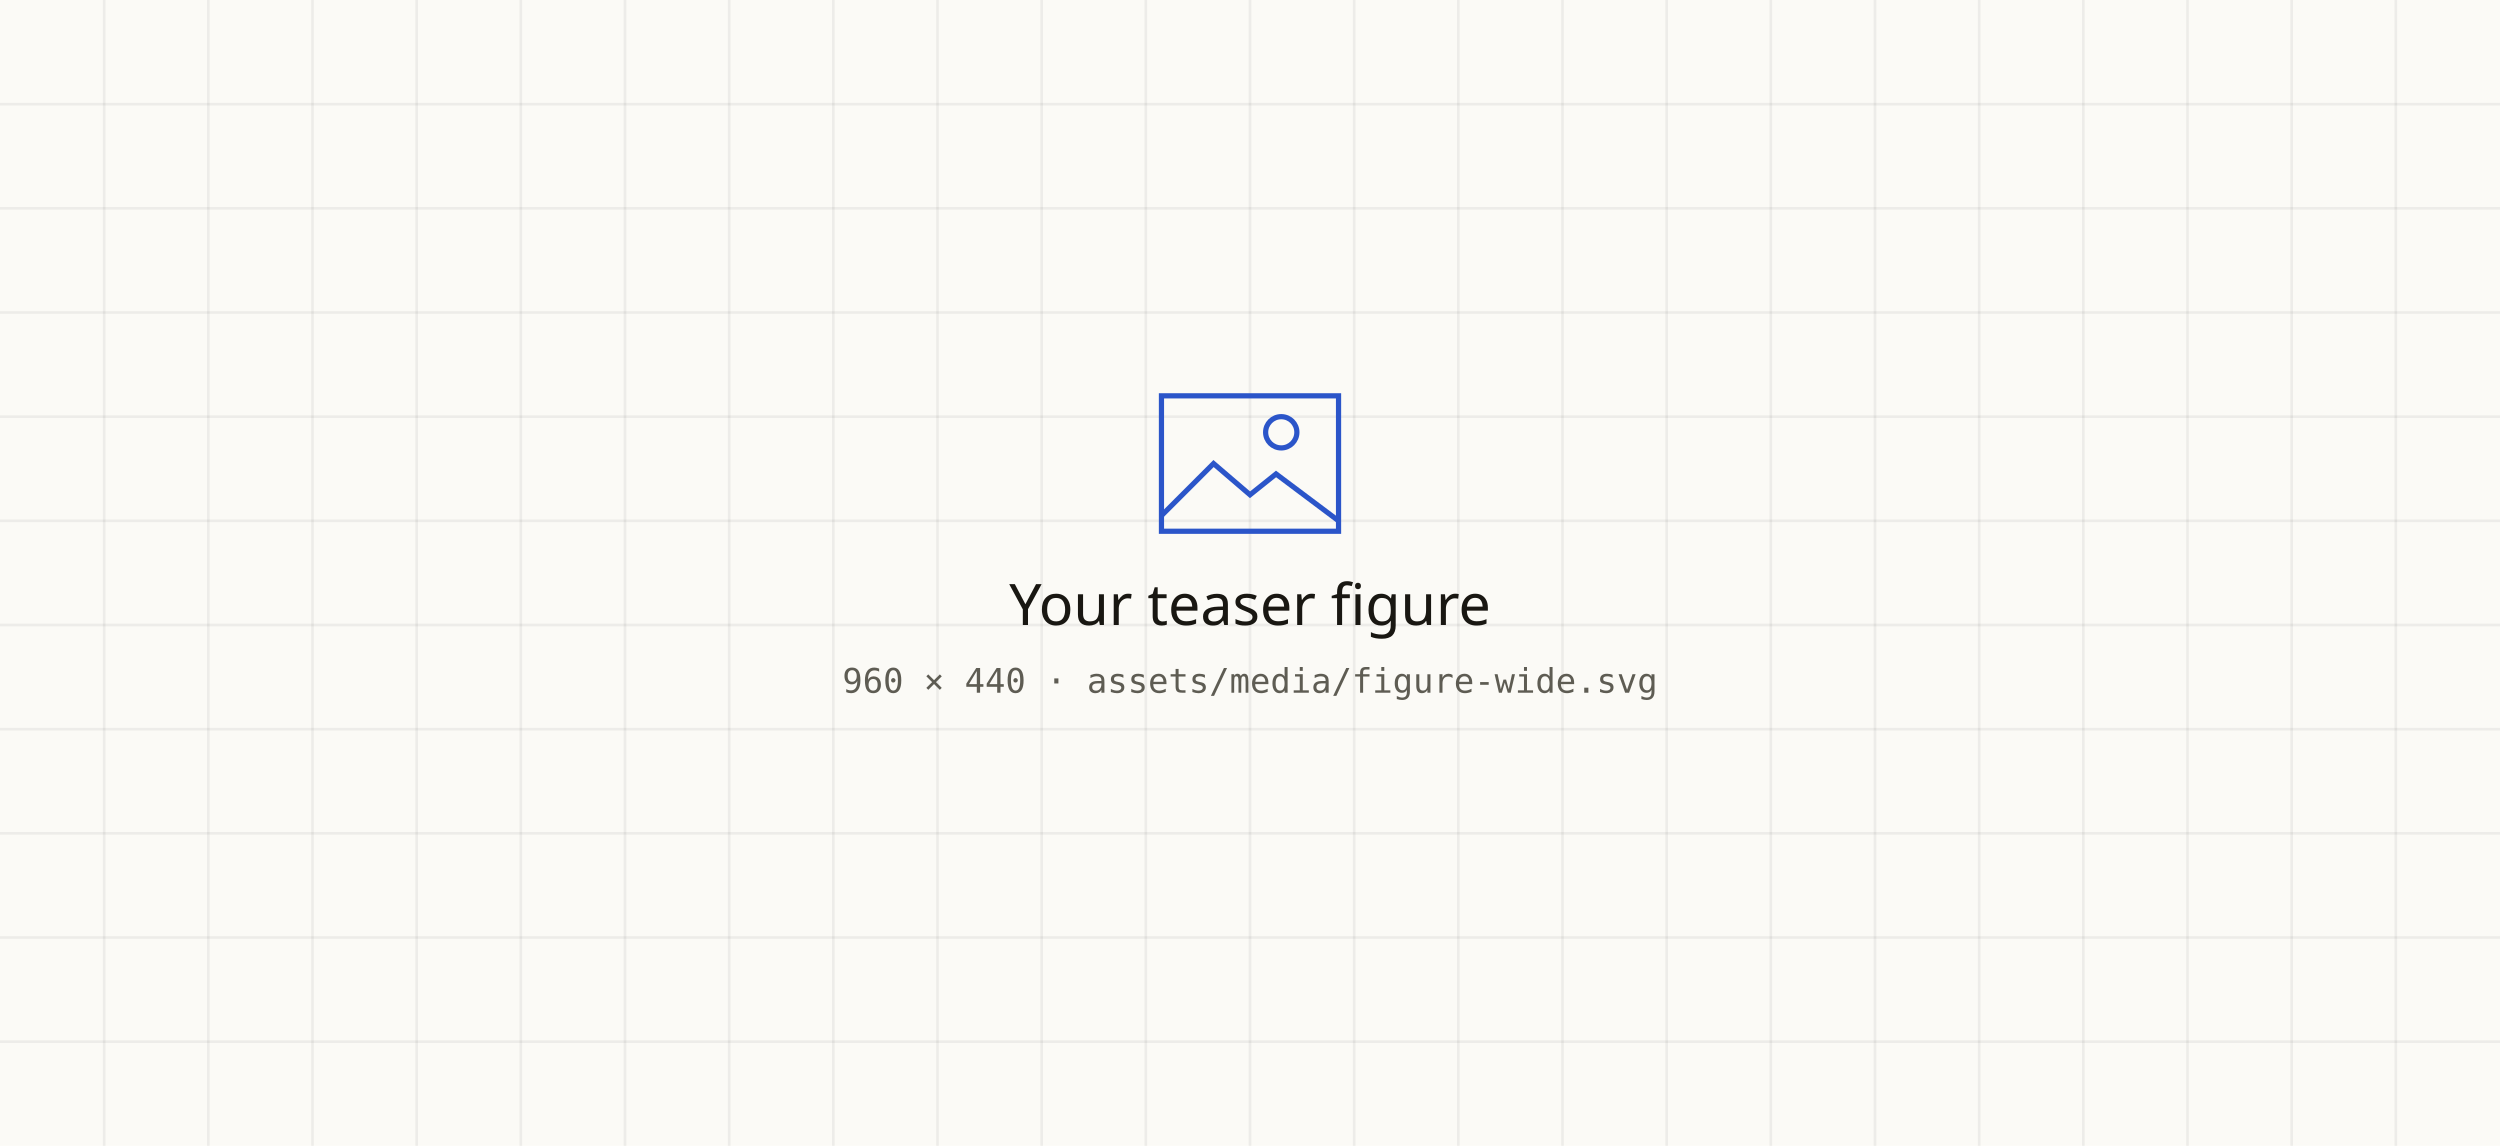
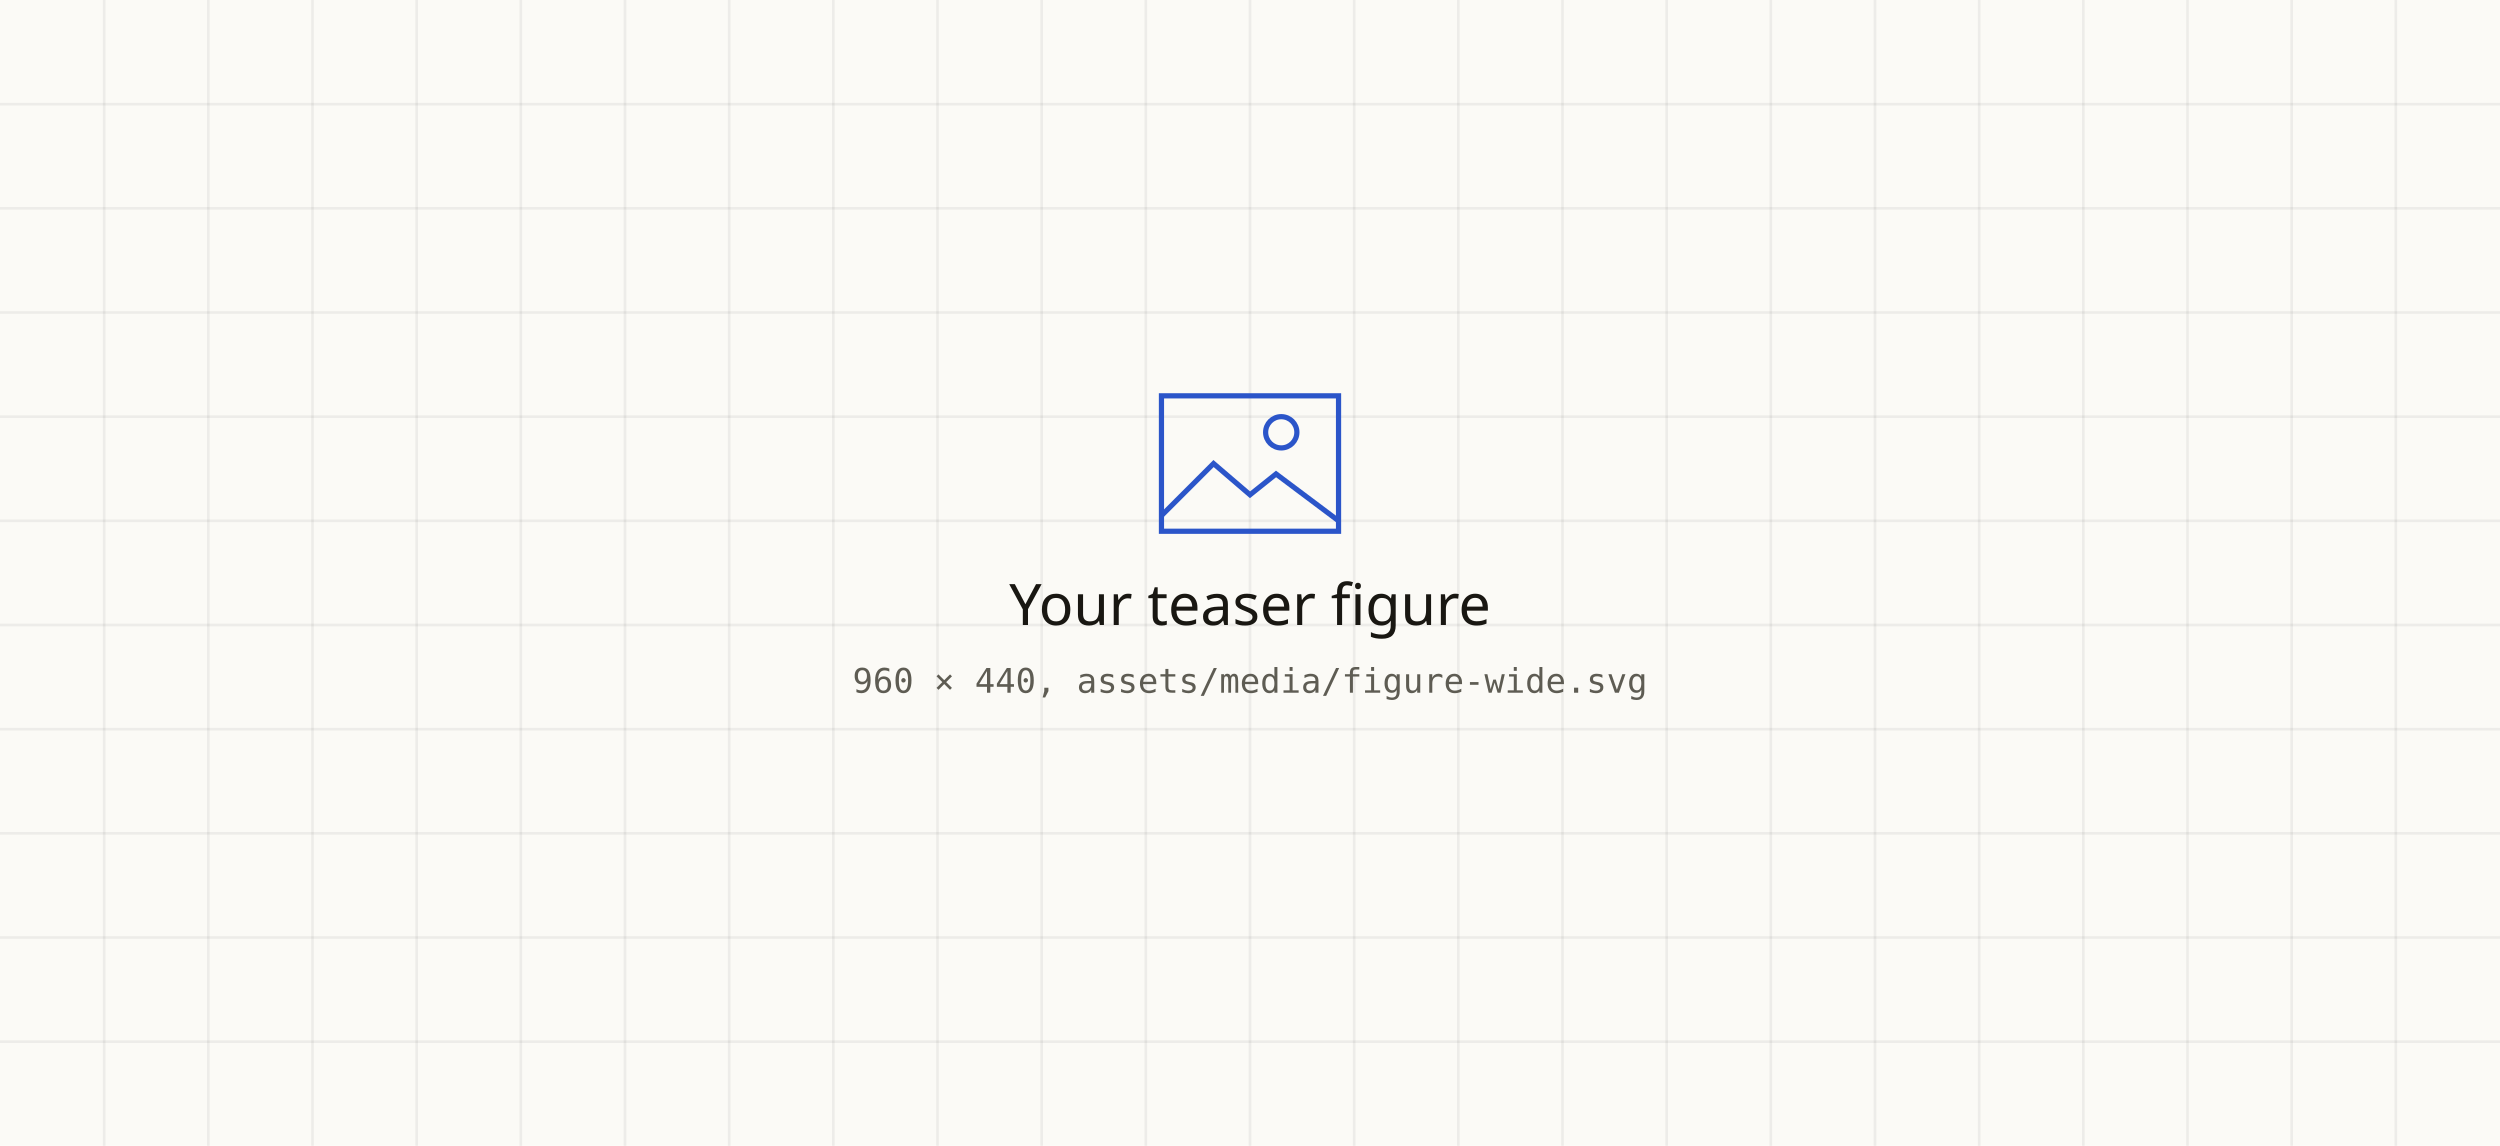
<svg xmlns="http://www.w3.org/2000/svg" viewBox="0 0 960 440" width="960" height="440">
  <rect width="960" height="440" fill="#fbfaf6" />
  <g stroke="#191712" stroke-opacity="0.06" stroke-width="1">
    <line x1="40" y1="0" x2="40" y2="440" />
    <line x1="80" y1="0" x2="80" y2="440" />
    <line x1="120" y1="0" x2="120" y2="440" />
    <line x1="160" y1="0" x2="160" y2="440" />
    <line x1="200" y1="0" x2="200" y2="440" />
    <line x1="240" y1="0" x2="240" y2="440" />
    <line x1="280" y1="0" x2="280" y2="440" />
    <line x1="320" y1="0" x2="320" y2="440" />
    <line x1="360" y1="0" x2="360" y2="440" />
    <line x1="400" y1="0" x2="400" y2="440" />
    <line x1="440" y1="0" x2="440" y2="440" />
    <line x1="480" y1="0" x2="480" y2="440" />
    <line x1="520" y1="0" x2="520" y2="440" />
    <line x1="560" y1="0" x2="560" y2="440" />
    <line x1="600" y1="0" x2="600" y2="440" />
    <line x1="640" y1="0" x2="640" y2="440" />
    <line x1="680" y1="0" x2="680" y2="440" />
    <line x1="720" y1="0" x2="720" y2="440" />
    <line x1="760" y1="0" x2="760" y2="440" />
    <line x1="800" y1="0" x2="800" y2="440" />
    <line x1="840" y1="0" x2="840" y2="440" />
    <line x1="880" y1="0" x2="880" y2="440" />
    <line x1="920" y1="0" x2="920" y2="440" />
    <line x1="0" y1="40" x2="960" y2="40" />
    <line x1="0" y1="80" x2="960" y2="80" />
    <line x1="0" y1="120" x2="960" y2="120" />
    <line x1="0" y1="160" x2="960" y2="160" />
    <line x1="0" y1="200" x2="960" y2="200" />
    <line x1="0" y1="240" x2="960" y2="240" />
    <line x1="0" y1="280" x2="960" y2="280" />
    <line x1="0" y1="320" x2="960" y2="320" />
    <line x1="0" y1="360" x2="960" y2="360" />
    <line x1="0" y1="400" x2="960" y2="400" />
  </g>
  <g fill="none" stroke="#2b55c9" stroke-width="2">
    <rect x="446.0" y="152.0" width="68" height="52" />
    <circle cx="492.0" cy="166.0" r="6" />
    <path d="M446.0,198.0 l20,-20 l14,12 l10,-8 l24,18" />
  </g>
  <text x="480.0" y="240.0" text-anchor="middle" font-family="Space Grotesk, system-ui, sans-serif" font-size="22" font-weight="500" fill="#191712">Your teaser figure</text>
-   <text x="480.0" y="266.0" text-anchor="middle" font-family="ui-monospace, Menlo, monospace" font-size="13" fill="#5e5c53">960 × 440 · assets/media/figure-wide.svg</text>
+   <text x="480.0" y="266.0" text-anchor="middle" font-family="ui-monospace, Menlo, monospace" font-size="13" fill="#5e5c53">960 × 440, assets/media/figure-wide.svg</text>
</svg>
